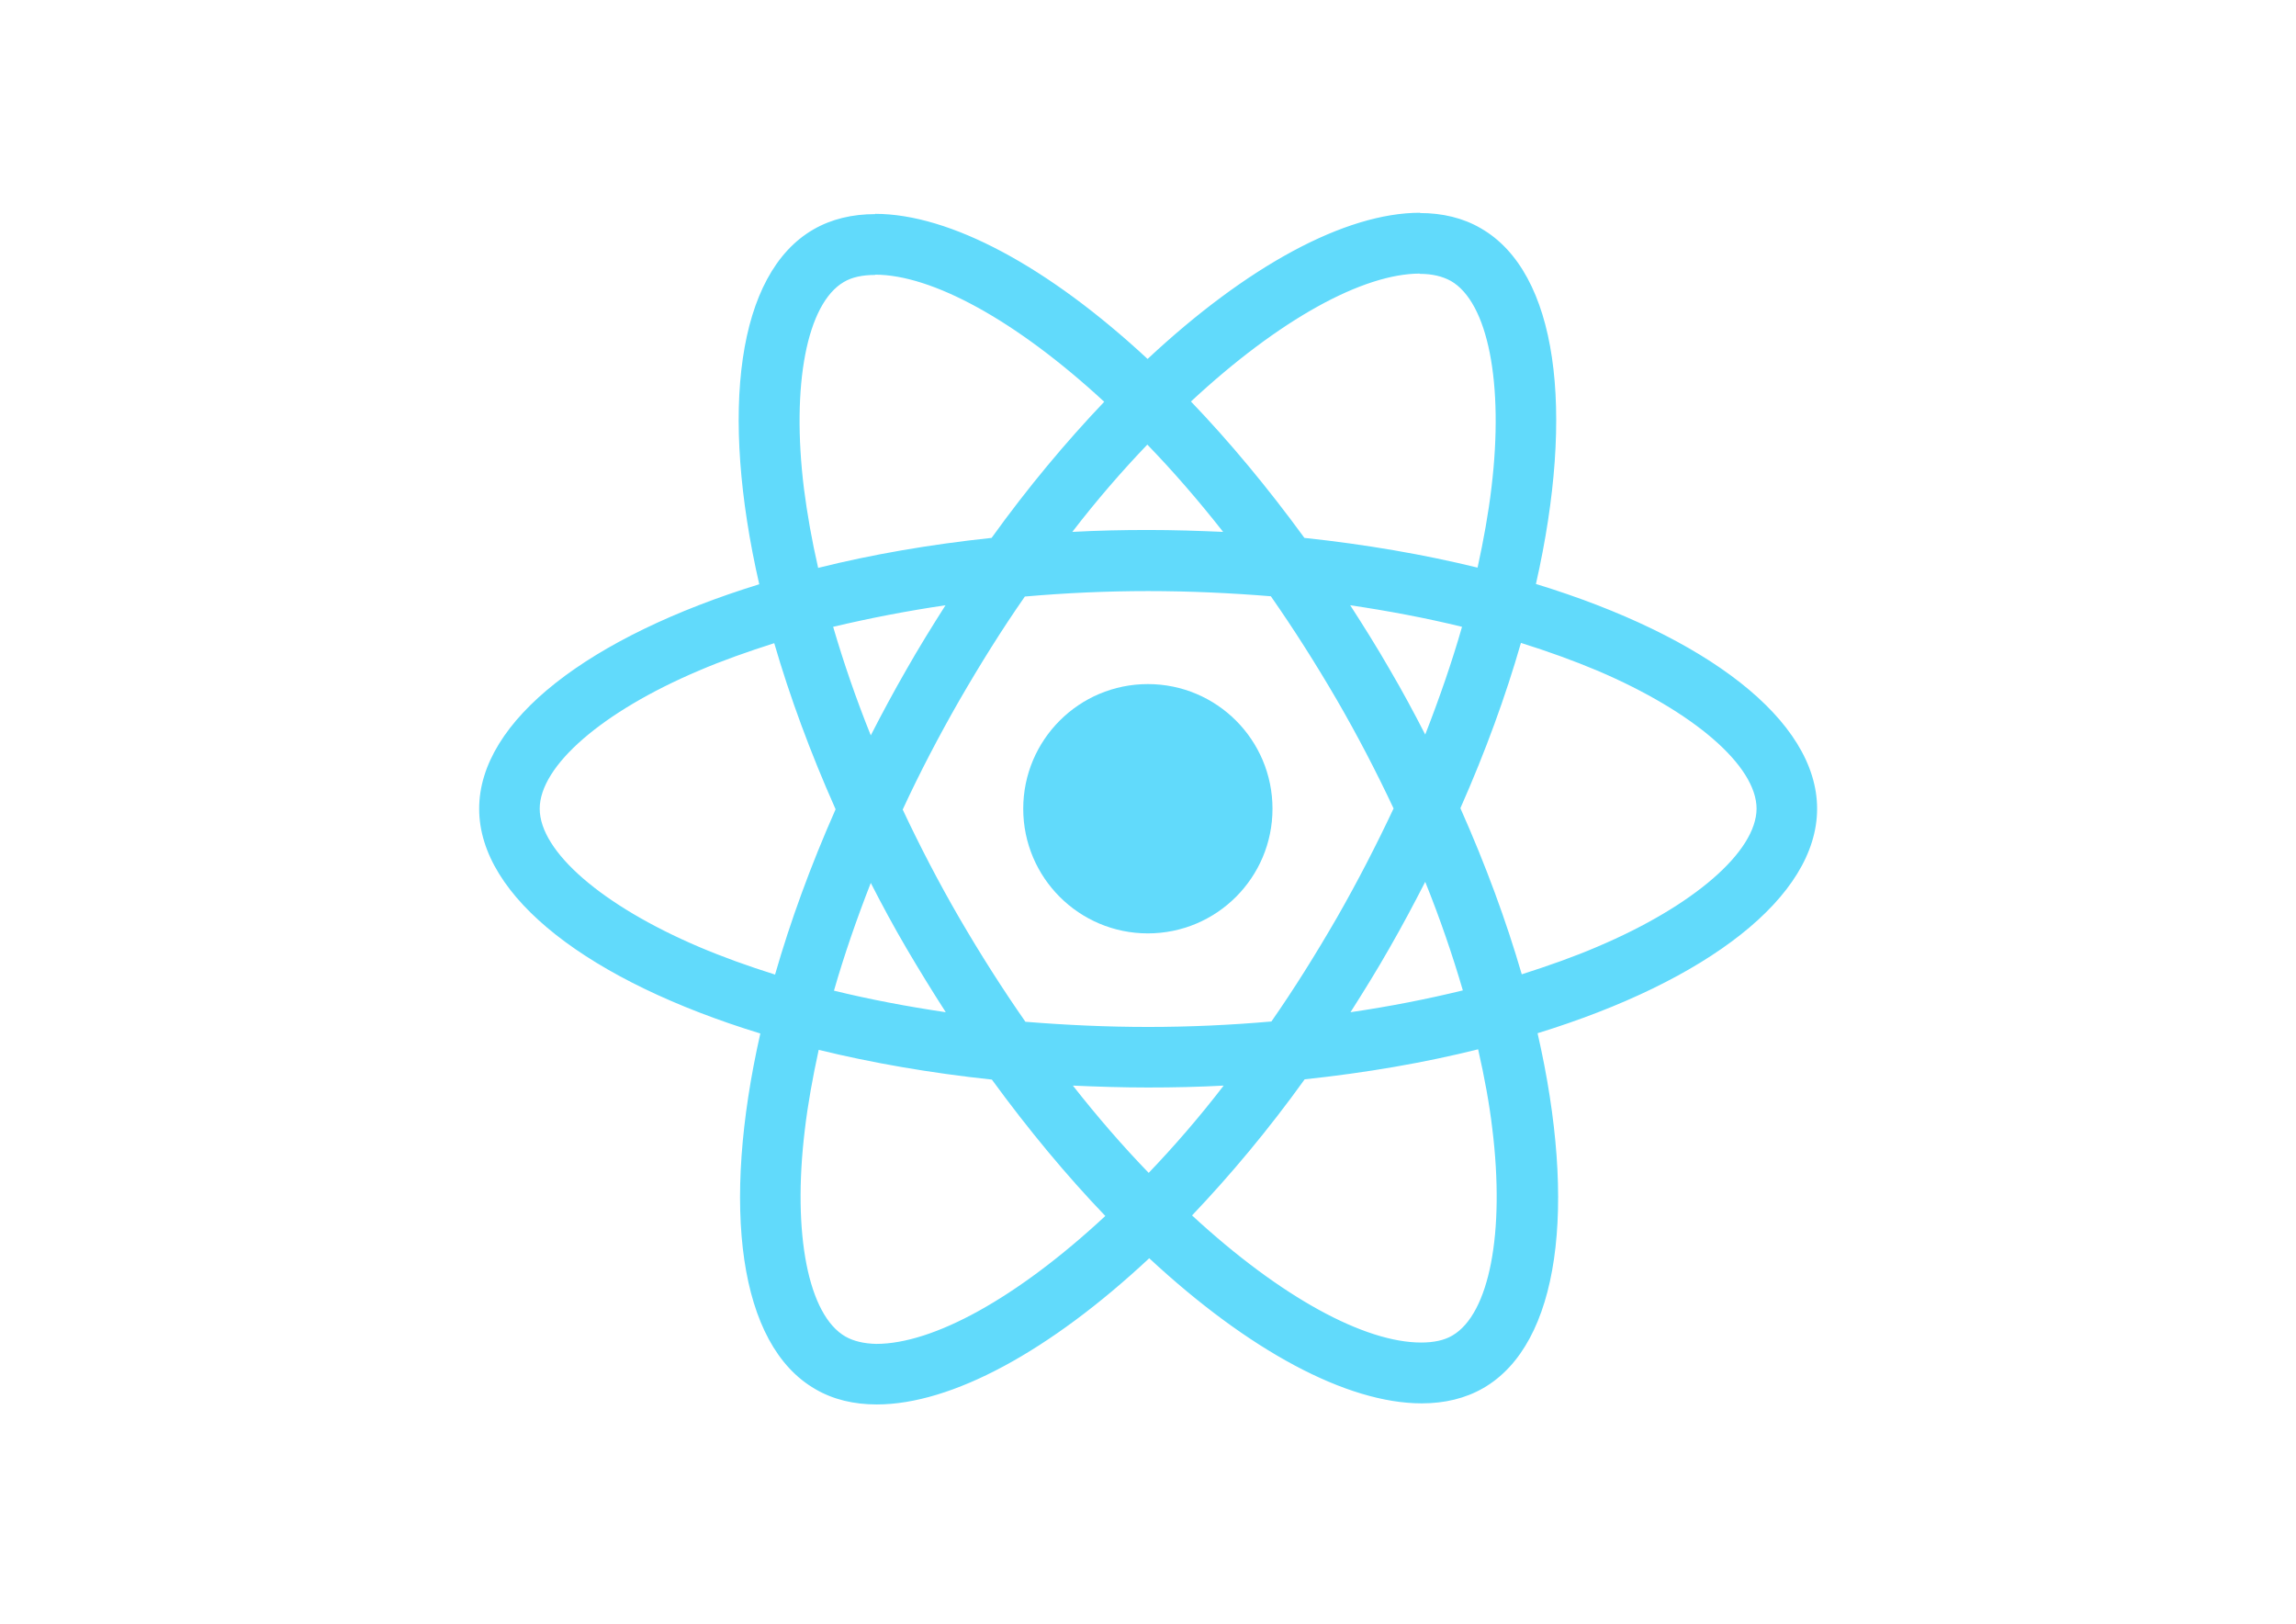
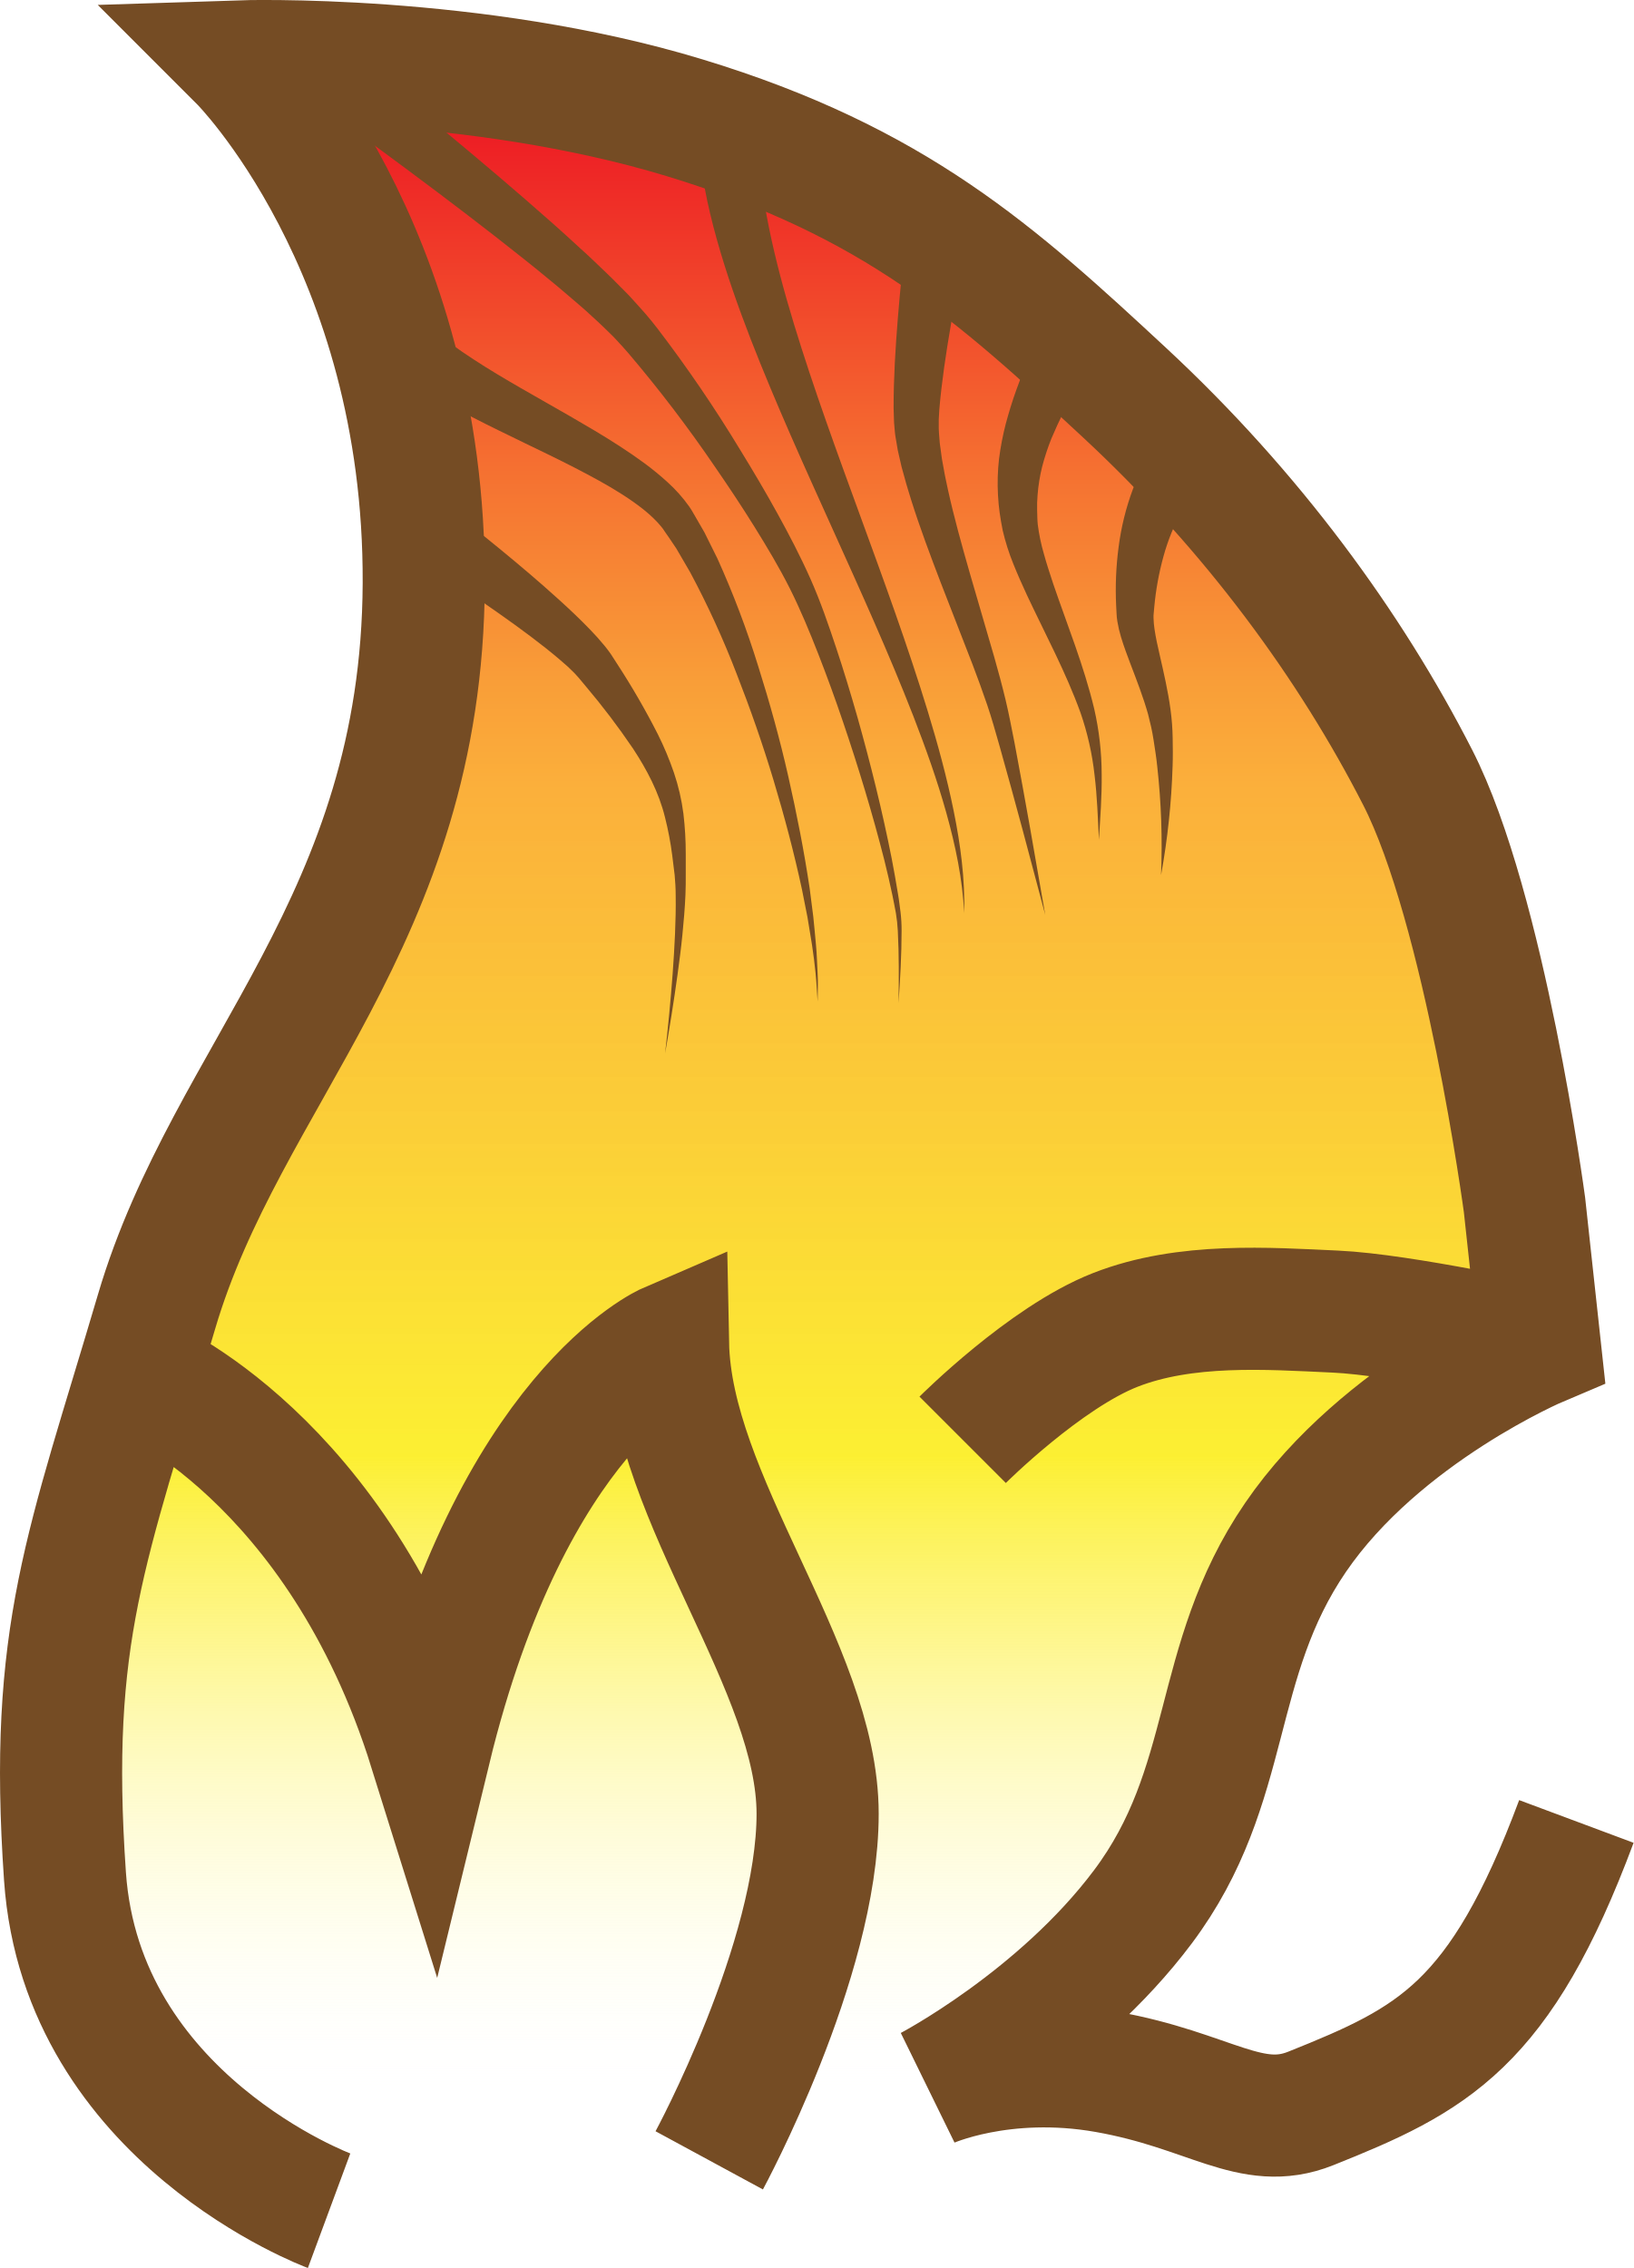
- <svg xmlns="http://www.w3.org/2000/svg" viewBox="0 0 841.9 595.3">
-   <g fill="#61DAFB">
-     <path d="M666.3 296.5c0-32.5-40.7-63.3-103.1-82.4 14.4-63.6 8-114.2-20.2-130.4-6.5-3.8-14.1-5.6-22.4-5.6v22.3c4.6 0 8.3.9 11.4 2.6 13.6 7.8 19.5 37.5 14.9 75.7-1.1 9.4-2.9 19.3-5.1 29.4-19.6-4.8-41-8.5-63.5-10.9-13.5-18.5-27.5-35.3-41.6-50 32.6-30.3 63.2-46.9 84-46.9V78c-27.5 0-63.5 19.6-99.9 53.6-36.4-33.8-72.4-53.2-99.9-53.2v22.3c20.7 0 51.4 16.5 84 46.6-14 14.7-28 31.4-41.3 49.9-22.6 2.4-44 6.1-63.6 11-2.3-10-4-19.7-5.2-29-4.7-38.2 1.1-67.9 14.6-75.8 3-1.8 6.9-2.6 11.5-2.6V78.5c-8.4 0-16 1.8-22.6 5.6-28.1 16.2-34.4 66.7-19.9 130.1-62.2 19.2-102.7 49.9-102.7 82.3 0 32.5 40.7 63.3 103.1 82.4-14.4 63.6-8 114.2 20.2 130.4 6.5 3.8 14.1 5.6 22.5 5.6 27.5 0 63.5-19.6 99.9-53.6 36.4 33.8 72.4 53.2 99.9 53.2 8.4 0 16-1.8 22.6-5.6 28.1-16.2 34.4-66.7 19.9-130.1 62-19.1 102.5-49.9 102.5-82.3zm-130.2-66.7c-3.7 12.9-8.3 26.2-13.5 39.5-4.1-8-8.4-16-13.1-24-4.6-8-9.5-15.8-14.4-23.4 14.2 2.1 27.9 4.7 41 7.9zm-45.8 106.5c-7.8 13.5-15.8 26.3-24.1 38.2-14.9 1.3-30 2-45.2 2-15.1 0-30.2-.7-45-1.9-8.3-11.9-16.4-24.6-24.2-38-7.6-13.1-14.5-26.4-20.8-39.8 6.2-13.4 13.2-26.8 20.7-39.9 7.8-13.5 15.8-26.3 24.1-38.2 14.9-1.3 30-2 45.2-2 15.1 0 30.2.7 45 1.9 8.3 11.9 16.4 24.6 24.2 38 7.6 13.1 14.5 26.4 20.8 39.8-6.3 13.4-13.2 26.8-20.7 39.9zm32.3-13c5.4 13.4 10 26.8 13.8 39.8-13.1 3.2-26.9 5.9-41.2 8 4.9-7.7 9.8-15.6 14.4-23.7 4.6-8 8.9-16.1 13-24.1zM421.2 430c-9.3-9.6-18.6-20.3-27.8-32 9 .4 18.2.7 27.5.7 9.4 0 18.7-.2 27.8-.7-9 11.7-18.3 22.4-27.5 32zm-74.4-58.9c-14.2-2.1-27.9-4.7-41-7.9 3.7-12.9 8.3-26.2 13.5-39.5 4.1 8 8.4 16 13.1 24 4.7 8 9.5 15.8 14.4 23.4zM420.7 163c9.3 9.6 18.6 20.3 27.8 32-9-.4-18.2-.7-27.5-.7-9.4 0-18.7.2-27.8.7 9-11.7 18.3-22.4 27.5-32zm-74 58.9c-4.9 7.7-9.8 15.6-14.4 23.7-4.6 8-8.9 16-13 24-5.4-13.4-10-26.8-13.8-39.8 13.1-3.1 26.9-5.8 41.2-7.9zm-90.5 125.2c-35.4-15.1-58.3-34.9-58.3-50.6 0-15.7 22.9-35.6 58.3-50.6 8.6-3.7 18-7 27.7-10.1 5.7 19.6 13.2 40 22.5 60.9-9.2 20.8-16.6 41.1-22.2 60.6-9.9-3.1-19.3-6.5-28-10.2zM310 490c-13.6-7.8-19.5-37.5-14.9-75.7 1.1-9.4 2.9-19.3 5.1-29.4 19.6 4.8 41 8.5 63.5 10.9 13.5 18.5 27.5 35.3 41.6 50-32.6 30.3-63.2 46.9-84 46.9-4.5-.1-8.3-1-11.3-2.7zm237.2-76.2c4.7 38.2-1.1 67.9-14.6 75.8-3 1.8-6.9 2.6-11.5 2.6-20.7 0-51.4-16.5-84-46.6 14-14.7 28-31.4 41.3-49.9 22.6-2.4 44-6.1 63.6-11 2.3 10.1 4.1 19.8 5.2 29.1zm38.5-66.7c-8.6 3.7-18 7-27.7 10.1-5.7-19.6-13.2-40-22.5-60.9 9.2-20.8 16.6-41.1 22.2-60.6 9.9 3.1 19.3 6.5 28.1 10.2 35.4 15.1 58.3 34.9 58.3 50.6-.1 15.7-23 35.6-58.4 50.6zM320.8 78.4z" />
-     <circle cx="420.9" cy="296.5" r="45.7" />
-     <path d="M520.5 78.1z" />
-   </g>
+ <svg xmlns="http://www.w3.org/2000/svg" id="logo" viewBox="0 0 535.01 742.85">
+   <defs>
+     <style>.cls-1{fill:url(#linear-gradient);}.cls-2{fill:none;stroke:#754c24;stroke-miterlimit:10;stroke-width:40px;}.cls-3{fill:#754c24;}</style>
+     <linearGradient id="linear-gradient" x1="879.8" y1="834.54" x2="879.8" y2="130.44" gradientUnits="userSpaceOnUse">
+       <stop offset="0.05" stop-color="#fff" stop-opacity="0" />
+       <stop offset="0.1" stop-color="#fefcd9" stop-opacity="0.16" />
+       <stop offset="0.27" stop-color="#fdf256" stop-opacity="0.7" />
+       <stop offset="0.35" stop-color="#fcee21" stop-opacity="0.92" />
+       <stop offset="0.5" stop-color="#fbcd2f" stop-opacity="0.96" />
+       <stop offset="0.66" stop-color="#fbb03b" />
+       <stop offset="0.71" stop-color="#f99e38" />
+       <stop offset="0.81" stop-color="#f57031" />
+       <stop offset="0.95" stop-color="#ee2626" />
+       <stop offset="0.97" stop-color="#ed1c24" />
+     </linearGradient>
+   </defs>
+   <path class="cls-1" d="M1122,551s-52.16,23.71-80.16,64.71L1035,627c-28,41-5,58-35,98l-8.16,11.71C964.18,773.59,933,791,933,791l-11.13,3-196.5,40.5s-81-30-86.5-109.5,7.19-107.64,30-185c23-78,87-128,87.5-238.5s-60-171-60-171,76.5-2.5,145.5,18.5,102,51,144,90,74,83,96,126,35,140,35,140l5,46" transform="translate(-617.22 -110.91)" />
+   <path class="cls-2" d="M725,835s-81-30-86.5-109.5,7.19-107.64,30-185c23-78,87-128,87.5-238.5s-60-171-60-171,76.5-2.5,145.5,18.5,102,51,144,90,74,83,96,126,35,140,35,140l5,46s-52,22-80,63-20,81-50,121c-27.66,36.88-70,59-70,59s24-11,58-5,47.41,19.83,67,12c40-16,62-27,87-94m-12-156s-45-10-67-11-49-3-72,6-50,36-50,36m-83,236S885,753,885,705s-48-103-49-154c0,0-51,22-78,133-30-96-94.5-122.5-94.5-122.5" transform="translate(-617.22 -110.91)" />
+   <path class="cls-3" d="M748.45,202.49a11.1,11.1,0,0,0,.13,2.2,11.84,11.84,0,0,0,.77,2.48,23.35,23.35,0,0,0,3.55,5.58,69,69,0,0,0,12.18,10.9c9.41,6.85,20.09,12.89,30.81,19,5.38,3.06,10.81,6.15,16.22,9.39s10.81,6.66,16.07,10.52a93.51,93.51,0,0,1,7.71,6.32,48.72,48.72,0,0,1,7,7.87l.76,1.15.62,1.05,1.22,2.11,2.43,4.21,4.26,8.58a303,303,0,0,1,13.36,35.26c3.76,11.92,7.1,23.94,9.85,36.09s5.16,24.35,7,36.65l1.18,9.25c.34,3.09.59,6.19.89,9.28s.35,6.2.54,9.29,0,6.21,0,9.3c-.23-3.09-.35-6.18-.67-9.26s-.67-6.14-1.15-9.19-1-6.11-1.5-9.15l-1.8-9.08c-2.59-12.07-5.76-24-9.31-35.81s-7.62-23.43-12.09-34.86a294.64,294.64,0,0,0-15.22-33.26l-4.53-7.78-2.47-3.67L835,285.11l-.61-.92-.58-.75c-3.18-3.92-7.86-7.41-12.76-10.56s-10.24-6-15.64-8.79-10.95-5.44-16.52-8.14c-11.16-5.43-22.51-10.82-33.66-17.82A86.71,86.71,0,0,1,739,225.3a42.22,42.22,0,0,1-7-9.61,31.4,31.4,0,0,1-2.46-6.21,30,30,0,0,1-1-7v-.19a10,10,0,1,1,20-.57C748.47,202,748.46,202.25,748.45,202.49Z" transform="translate(-617.22 -110.91)" />
+   <path class="cls-3" d="M865.88,154.19c-.31,10,1,20.56,3.15,31.12s5,21.18,8.22,31.74c6.45,21.14,14.15,42.12,21.82,63.15s15.42,42.15,22,63.67c3.28,10.76,6.25,21.63,8.49,32.66S933.3,398.79,933,410c-.54-11.2-2.87-22.16-5.86-32.88s-6.76-21.23-10.78-31.62c-8.1-20.78-17.34-41.11-26.55-61.52s-18.51-40.87-26.74-62c-4.09-10.59-7.92-21.36-11.05-32.54s-5.59-22.78-6.14-35.22a10,10,0,1,1,20-.89c0,.25,0,.49,0,.73Z" transform="translate(-617.22 -110.91)" />
+   <path class="cls-3" d="M975.88,227.6c-3.62,6-7.11,12-10.16,18-1.55,3-2.91,6-4.18,9a78.78,78.78,0,0,0-3,9.13,56.49,56.49,0,0,0-1.51,9.37c0,.8-.13,1.6-.14,2.41l0,2.43c.05,1.62.05,3.35.21,4.79a61.84,61.84,0,0,0,2,9.59c.89,3.28,2,6.59,3.09,9.91,4.53,13.29,10,26.68,13.38,40.79a97,97,0,0,1,2.46,21.56c.09,7.19-.48,14.29-.9,21.39-.36-7.11-.57-14.23-1.44-21.24a93.57,93.57,0,0,0-4.6-20.39c-4.75-13.17-11.46-25.58-17.58-38.61-1.52-3.28-3-6.6-4.39-10.06a73.38,73.38,0,0,1-3.5-11c-.44-2.06-.7-3.88-1-5.79l-.34-2.89c-.1-1-.14-1.95-.21-2.93a70,70,0,0,1,.34-11.84,92.85,92.85,0,0,1,2.21-11.51c1-3.71,2.11-7.36,3.38-10.88,2.49-7.07,5.34-13.82,8.25-20.46a10,10,0,1,1,18.36,8A10.56,10.56,0,0,1,975.88,227.6Z" transform="translate(-617.22 -110.91)" />
+   <path class="cls-3" d="M759.73,273.87c7.07,5.43,13.91,10.88,20.75,16.48s13.57,11.3,20.18,17.31c3.3,3,6.57,6.09,9.77,9.41,1.61,1.66,3.19,3.4,4.76,5.32.39.5.78.95,1.18,1.51l.59.8.29.41.22.34,1.8,2.79a249.27,249.27,0,0,1,13.41,23.18A103,103,0,0,1,837.94,364a69.62,69.62,0,0,1,3.1,13.38,110.57,110.57,0,0,1,.77,13.39v6.57c0,2.21,0,4.46-.1,6.65-.19,4.41-.57,8.78-1,13.13s-1,8.68-1.59,13q-1.8,13-4.08,25.84,1.49-13,2.47-26c.31-4.34.6-8.69.78-13s.3-8.68.22-13c0-2.16-.15-4.27-.33-6.41l-.8-6.47A105,105,0,0,0,835,378.56c-2-8.11-5.86-15.47-10.49-22.51a239.84,239.84,0,0,0-15.45-20.37L807,333.21l-.26-.31-.22-.24-.43-.48c-.26-.31-.62-.65-.93-1-1.32-1.34-2.8-2.7-4.36-4-3.11-2.68-6.45-5.29-9.84-7.85-6.81-5.12-13.87-10-21-14.87s-14.41-9.58-21.63-14.13l0,0A10,10,0,1,1,759,273.34C759.23,273.51,759.49,273.69,759.73,273.87Z" transform="translate(-617.22 -110.91)" />
+   <path class="cls-3" d="M725,123.14c12.5,9.91,24.8,19.88,37,30s24.37,20.41,36.31,31l4.46,4,4.43,4.06c3,2.66,5.87,5.49,8.78,8.25,1.47,1.36,2.88,2.86,4.32,4.29s2.87,2.84,4.26,4.42,2.83,3.06,4.16,4.64,2.66,3.16,3.88,4.78a445.11,445.11,0,0,1,27.08,39.75c4.18,6.8,8.24,13.66,12.1,20.66s7.57,14.09,10.87,21.51,5.89,15,8.4,22.53,4.82,15.17,7,22.81c4.31,15.29,8.13,30.7,11.21,46.27l1.08,5.85c.35,2,.65,3.92,1,5.88s.54,3.94.82,5.9a50.52,50.52,0,0,1,.34,6c0,7.95-.47,15.85-1,23.74.12-7.91.17-15.83-.24-23.7a50.84,50.84,0,0,0-.63-5.81c-.38-1.93-.71-3.87-1.13-5.8s-.82-3.85-1.27-5.77l-1.38-5.75c-3.88-15.29-8.48-30.4-13.54-45.32q-3.79-11.19-8.08-22.18c-2.86-7.31-5.86-14.58-9.32-21.47s-7.49-13.61-11.62-20.26-8.48-13.18-12.93-19.64A436.11,436.11,0,0,0,823,226.57c-1.24-1.48-2.55-2.83-3.82-4.24s-2.66-2.66-4-4-2.77-2.6-4.18-3.9-2.81-2.6-4.31-3.85c-3-2.53-5.87-5.08-8.92-7.55l-4.53-3.72-4.59-3.68c-12.26-9.78-24.8-19.3-37.44-28.71S725.83,148.25,713,139.16l0,0a10,10,0,0,1,11.59-16.31Z" transform="translate(-617.22 -110.91)" />
+   <path class="cls-3" d="M933.88,189.65c-1.9,9.15-3.68,18.49-5.26,27.74s-3,18.59-3.76,27.58c-.08,1.11-.12,2.18-.19,3.28,0,.56,0,1.07,0,1.56v1.51c0,1,.15,2.13.21,3.19l.13,1.61.23,1.66.45,3.33.61,3.37c.36,2.25.92,4.52,1.37,6.79,2,9.08,4.55,18.21,7.16,27.33l8,27.47c1.31,4.61,2.57,9.25,3.71,14s2,9.43,2.94,14.12c3.55,18.78,6.82,37.56,10.06,56.35-4.87-18.43-9.77-36.87-14.93-55.19-1.31-4.57-2.58-9.17-4.08-13.57s-3.13-8.88-4.82-13.31l-10.36-26.65c-3.43-8.95-6.81-17.94-9.75-27.26-.69-2.36-1.47-4.66-2.09-7.08l-1-3.59-.85-3.7-.42-1.85-.32-1.93c-.2-1.31-.48-2.54-.61-3.91l-.18-2.06c-.07-.69-.12-1.38-.13-2,0-1.29-.1-2.6-.12-3.86,0-10.06.61-19.68,1.38-29.33s1.76-19.16,2.9-28.83A10,10,0,1,1,934,188.72c0,.29-.08.57-.13.85Z" transform="translate(-617.22 -110.91)" />
+   <path class="cls-3" d="M1012.7,267.26c.2-.19,0-.05,0,0l-.24.19c-.17.14-.36.31-.55.49-.38.37-.78.75-1.17,1.18-.79.85-1.57,1.78-2.32,2.76a51.71,51.71,0,0,0-4.15,6.4,69.4,69.4,0,0,0-6,14.86,94.08,94.08,0,0,0-3,16.41l-.19,2.11-.07.84c0,.25,0,.51,0,.79a29,29,0,0,0,.33,3.73c.4,2.66,1,5.52,1.69,8.4,1.31,5.79,2.73,11.78,3.55,17.94.21,1.54.37,3.1.49,4.66s.18,3.13.21,4.63.06,3.05.05,4.56,0,3-.07,4.54a239.43,239.43,0,0,1-3.79,35.78,235.28,235.28,0,0,0-1.24-35.56c-.15-1.47-.34-2.93-.55-4.38s-.42-2.91-.66-4.35-.47-2.85-.79-4.23-.65-2.77-1-4.15c-1.55-5.52-3.65-10.92-5.79-16.53-1.06-2.81-2.15-5.67-3.09-8.8a40.24,40.24,0,0,1-1.18-5.07c-.07-.47-.13-.95-.19-1.44s-.08-1.06-.09-1.4l-.12-2.35a107.28,107.28,0,0,1,.79-19.07A85.5,85.5,0,0,1,988.3,271a68.43,68.43,0,0,1,4.32-9.31c.86-1.53,1.78-3,2.82-4.54.52-.75,1.08-1.51,1.67-2.26.3-.39.61-.77.95-1.16l.54-.62c.23-.24.32-.36.79-.8a10,10,0,1,1,13.31,14.92Z" transform="translate(-617.22 -110.91)" />
</svg>
